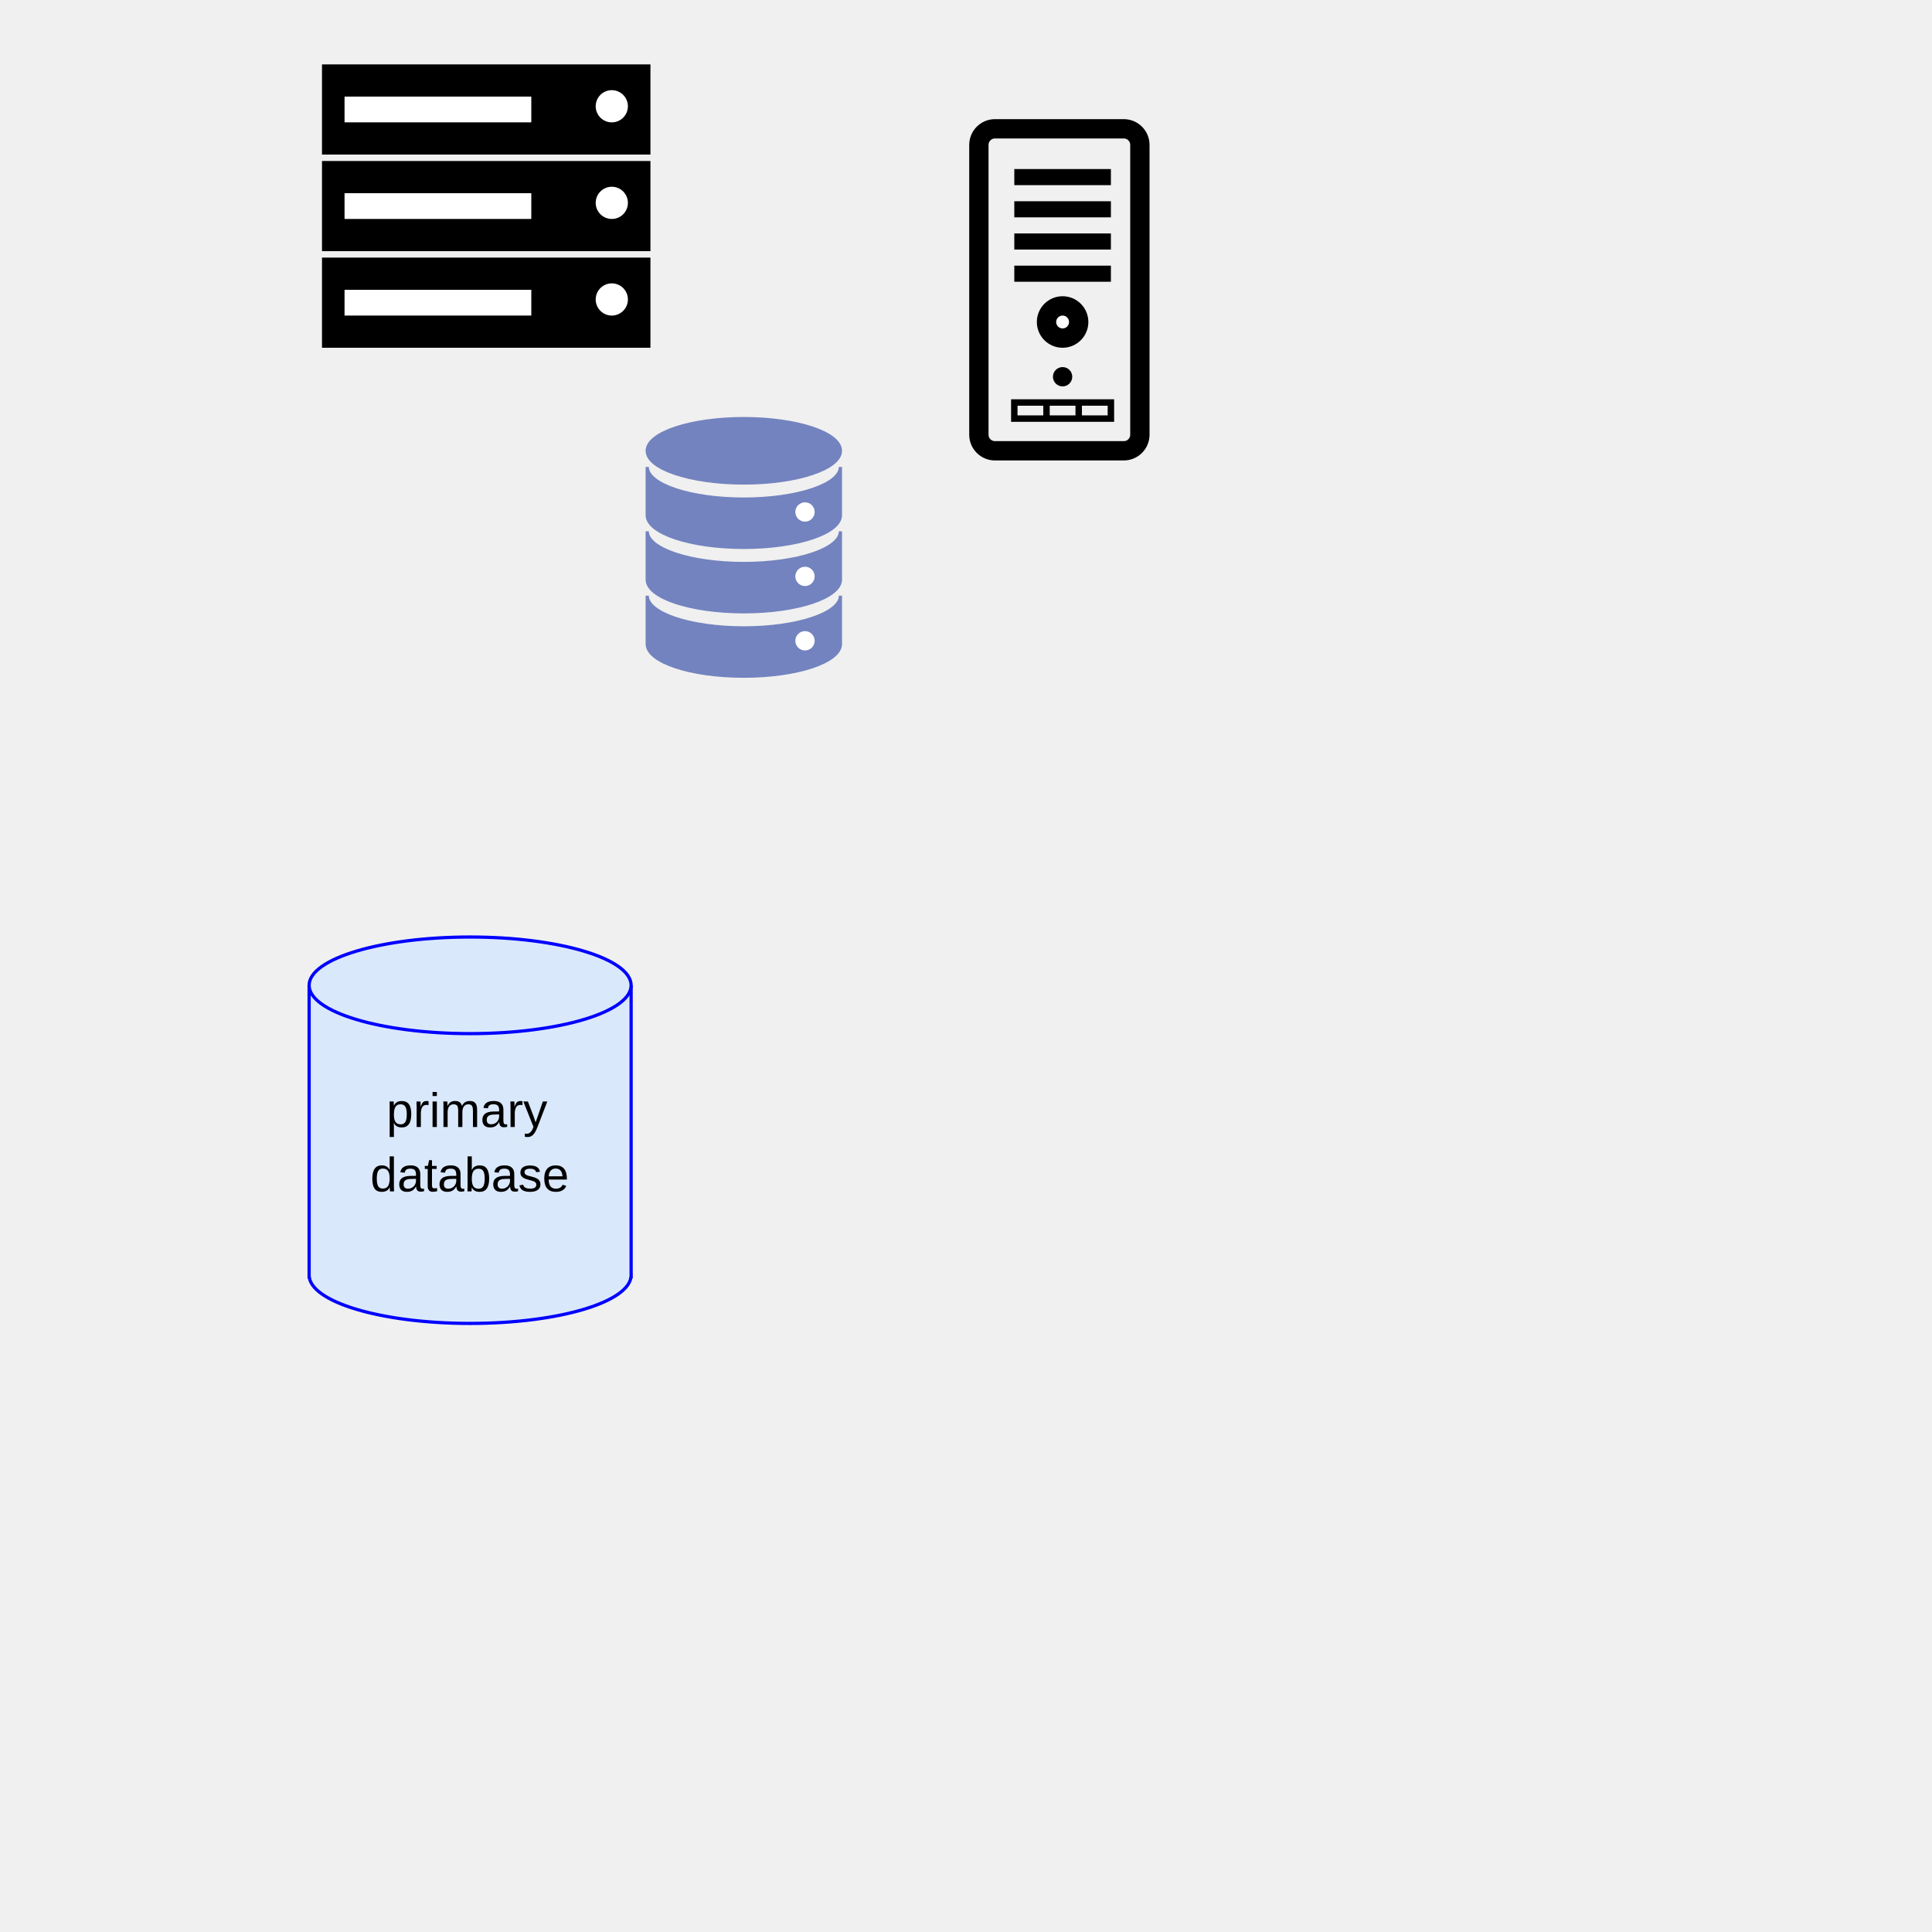
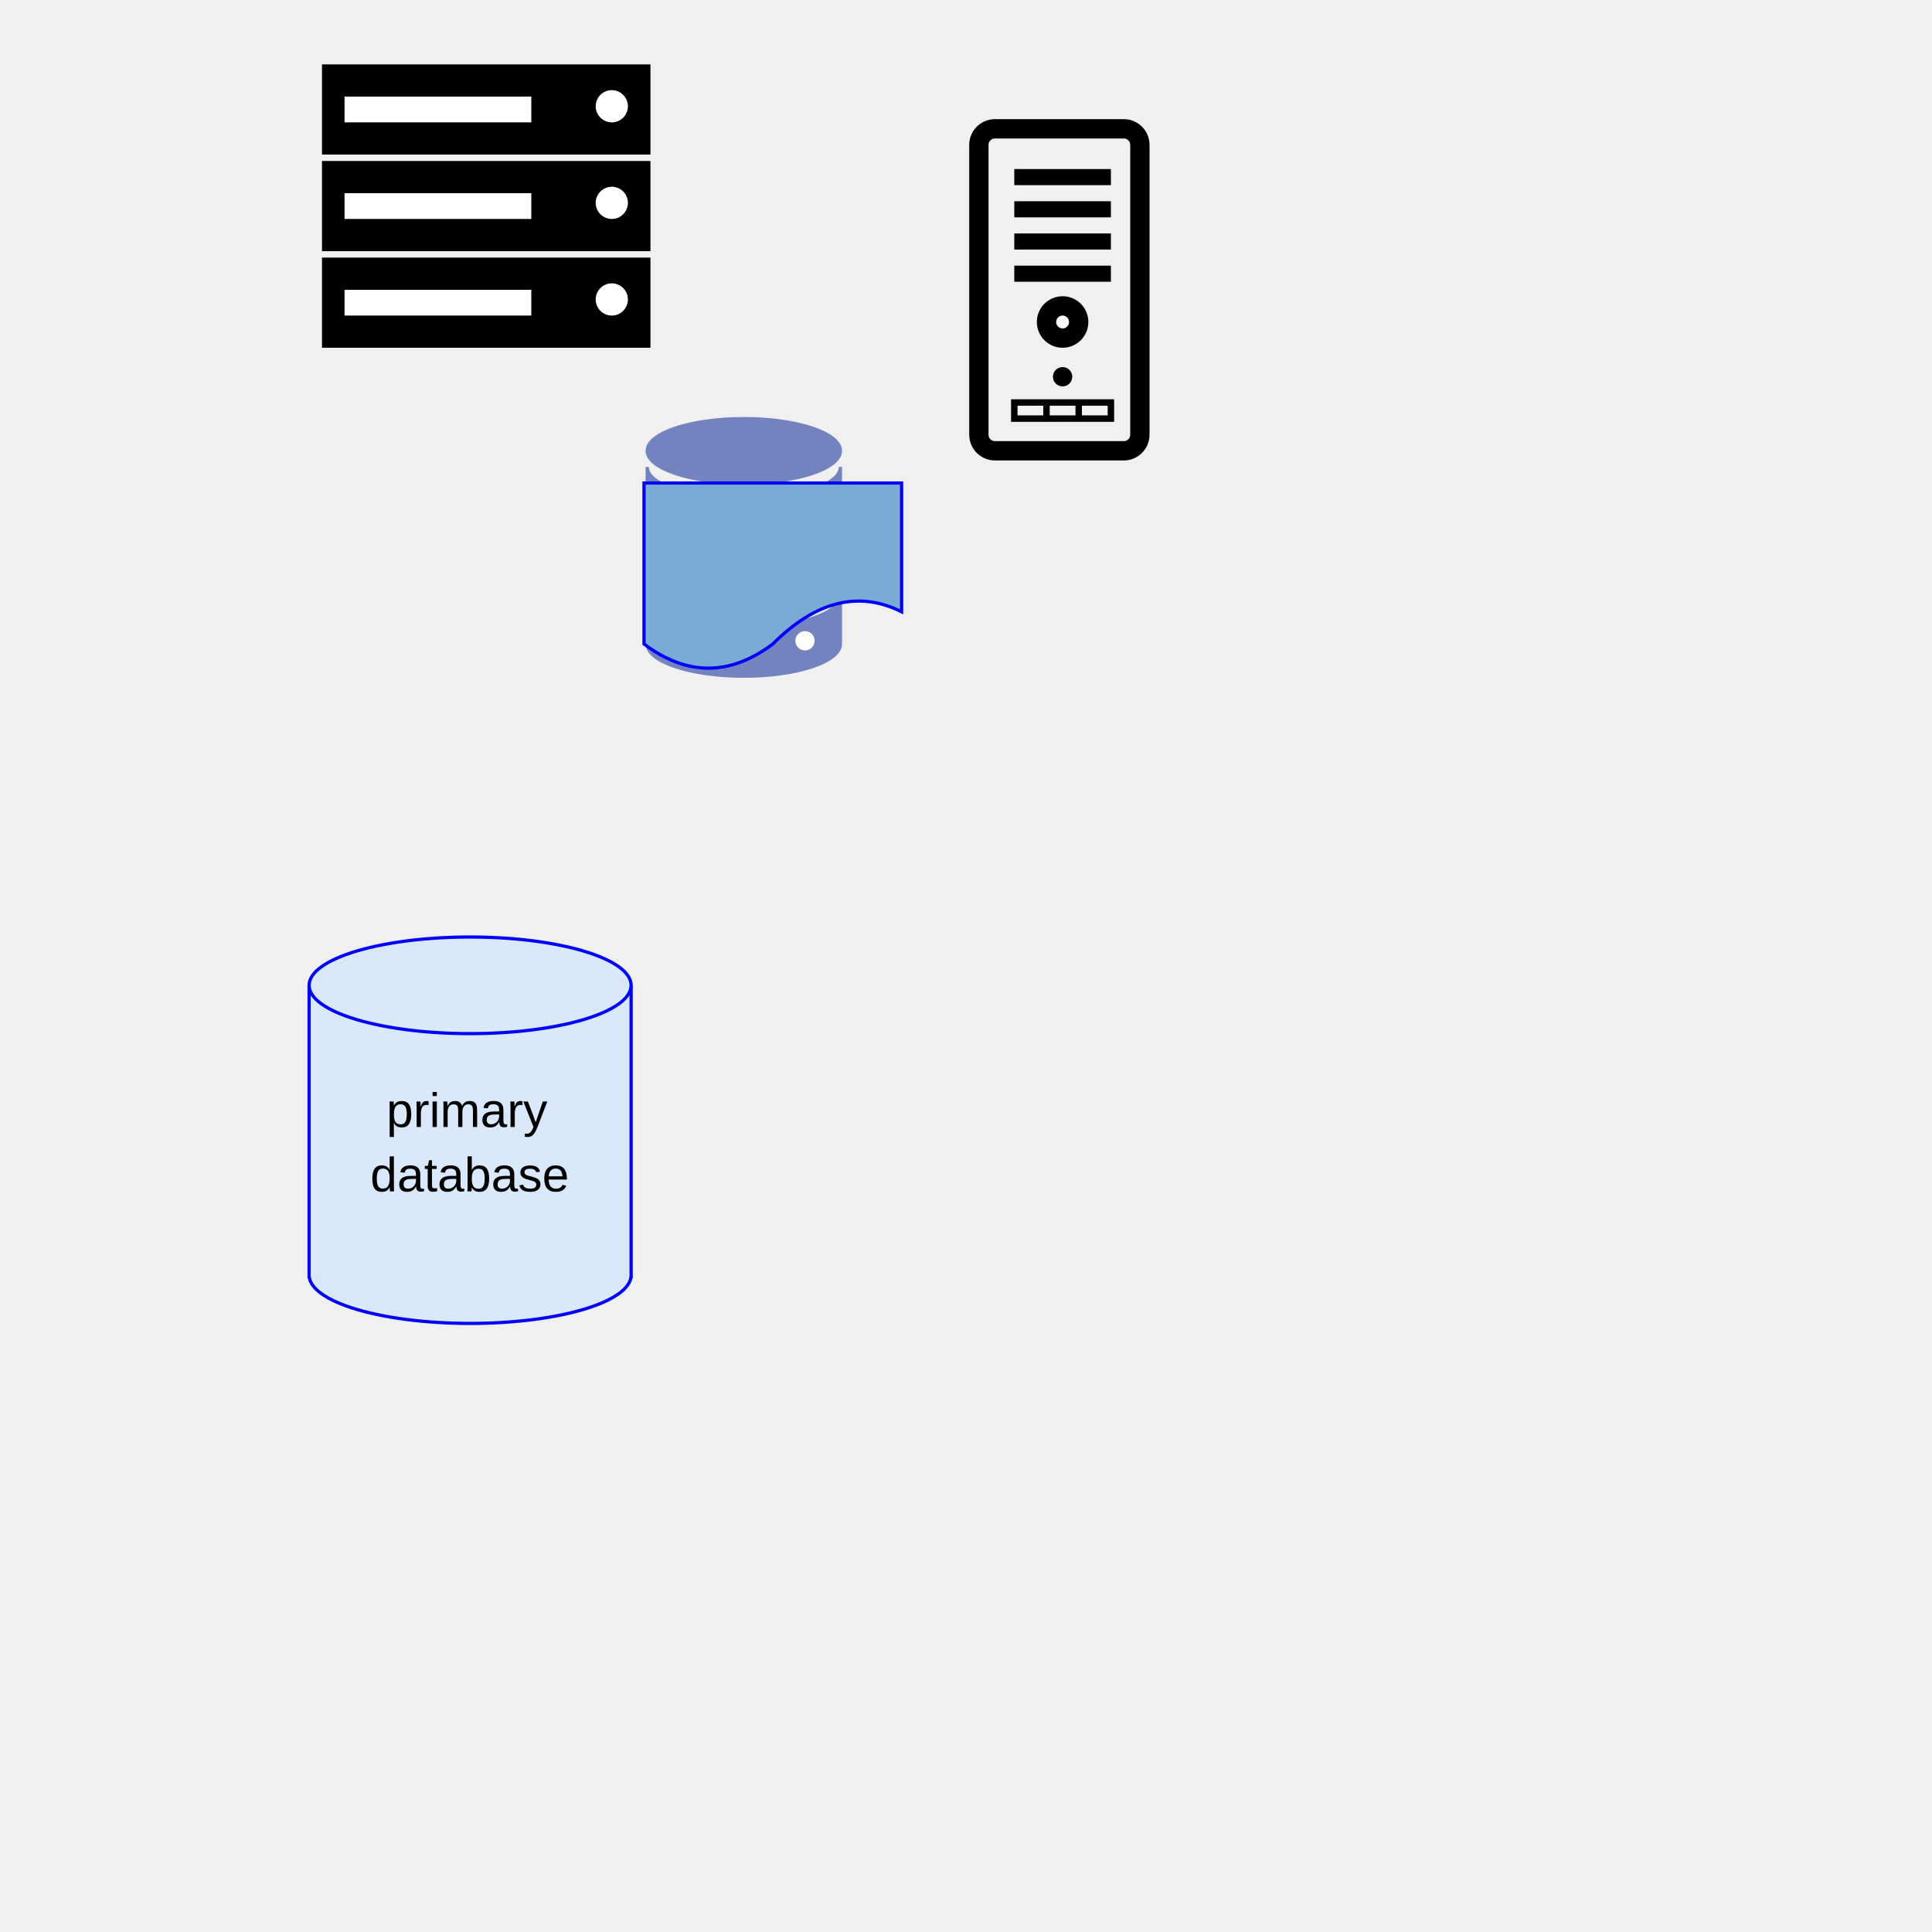
<svg xmlns="http://www.w3.org/2000/svg" version="1.1" width="600" height="600">
  <defs>
    <marker id="arrowhead" markerWidth="10" markerHeight="7" refX="0" refY="3.5" orient="auto">
      <polygon points="0 0, 10 3.5, 0 7" />
    </marker>
  </defs>
  <g transform="translate(100, 20)">
    <rect x="1" y="1" width="100" height="26" style="fill:#000000;stroke:#000000;stroke-width:2" />
    <rect x="6" y="9" width="60" height="10" style="fill:#FFFFFF;stroke:#000000;stroke-width:2" />
    <circle cx="90" cy="13" r="5" fill="#FFFFFF" />
    <rect x="1" y="31" width="100" height="26" style="fill:#000000;stroke:#000000;stroke-width:2" />
    <rect x="6" y="39" width="60" height="10" style="fill:#FFFFFF;stroke:#000000;stroke-width:2" />
    <circle cx="90" cy="43" r="5" fill="#FFFFFF" />
    <rect x="1" y="61" width="100" height="26" style="fill:#000000;stroke:#000000;stroke-width:2" />
    <rect x="6" y="69" width="60" height="10" style="fill:#FFFFFF;stroke:#000000;stroke-width:2" />
    <circle cx="90" cy="73" r="5" fill="#FFFFFF" />
  </g>
  <g transform="translate(95, 290)">
    <ellipse cx="51" cy="106" rx="50" ry="15" style="fill:#DAE8FC;stroke:#0000FF;stroke-width:1" />
    <polygon points="1,106 1,16 101,16 101,106" style="fill:#DAE8FC;stroke:#DAE8FC;stroke-width:1" />
    <path d="M 1 16 v 91" stroke="#0000FF" stroke-width="1" fill="none" />
    <path d="M 101 16 v 91" stroke="#0000FF" stroke-width="1" fill="none" />
    <ellipse cx="51" cy="16" rx="50" ry="15" style="fill:#DAE8FC;stroke:#0000FF;stroke-width:1" />
    <text x="25" y="60" style="font-size:15px;font-family:'Arial'">primary</text>
    <text x="20" y="80" style="font-size:15px;font-family:'Arial'">database</text>
  </g>
  <g transform="translate(200, 130)">
    <ellipse cx="31" cy="10" rx="30" ry="10" style="fill:rgb(115,131,191);stroke:rgb(115,131,191);stroke-width:1" />
    <path d="M 1 15 a 30 10 0 0 0 60 0 v 15 a 30 10 0 0 1 -60 0 v -15" stroke="rgb(115,131,191)" stroke-width="1" fill="rgb(115,131,191)" />
    <path d="M 1 35 a 30 10 0 0 0 60 0 v 15 a 30 10 0 0 1 -60 0 v -15" stroke="rgb(115,131,191)" stroke-width="1" fill="rgb(115,131,191)" />
    <path d="M 1 55 a 30 10 0 0 0 60 0 v 15 a 30 10 0 0 1 -60 0 v -15" stroke="rgb(115,131,191)" stroke-width="1" fill="rgb(115,131,191)" />
    <circle cx="50" cy="29" r="3" fill="#FFFFFF" />
    <circle cx="50" cy="49" r="3" fill="#FFFFFF" />
    <circle cx="50" cy="69" r="3" fill="#FFFFFF" />
  </g>
  <g transform="translate(300, 20)">
    <path d="M 9 20 h 40 a 5 5 0 0 1 5 5 v 90 a 5 5 0 0 1 -5 5 h -40 a 5 5 0 0 1 -5 -5 v -90 a 5 5 0 0 1 5 -5" stroke="#000000" stroke-width="6" fill="none" />
    <path d="M 15 35 h 30" stroke="#000000" stroke-width="5" fill="none" />
    <path d="M 15 45 h 30" stroke="#000000" stroke-width="5" fill="none" />
    <path d="M 15 55 h 30" stroke="#000000" stroke-width="5" fill="none" />
    <path d="M 15 65 h 30" stroke="#000000" stroke-width="5" fill="none" />
    <circle cx="30" cy="80" r="8" fill="#000000" />
    <circle cx="30" cy="80" r="2" fill="#FFFFFF" />
    <circle cx="30" cy="97" r="3" fill="#000000" />
    <rect x="15" y="105" width="30" height="5" style="fill:none;stroke:#000000;stroke-width:2" />
    <path d="M 25 105 v 5" stroke="#000000" stroke-width="2" fill="none" />
    <path d="M 35 105 v 5" stroke="#000000" stroke-width="2" fill="none" />
  </g>
+   <path d="M 200,200 q 20 15 40 0 q 20 -20 40 -10 v -40 h -80 z " fill="rgb(122,171,212)" stroke="#0000FF" stroke-width="1" />
</svg>
